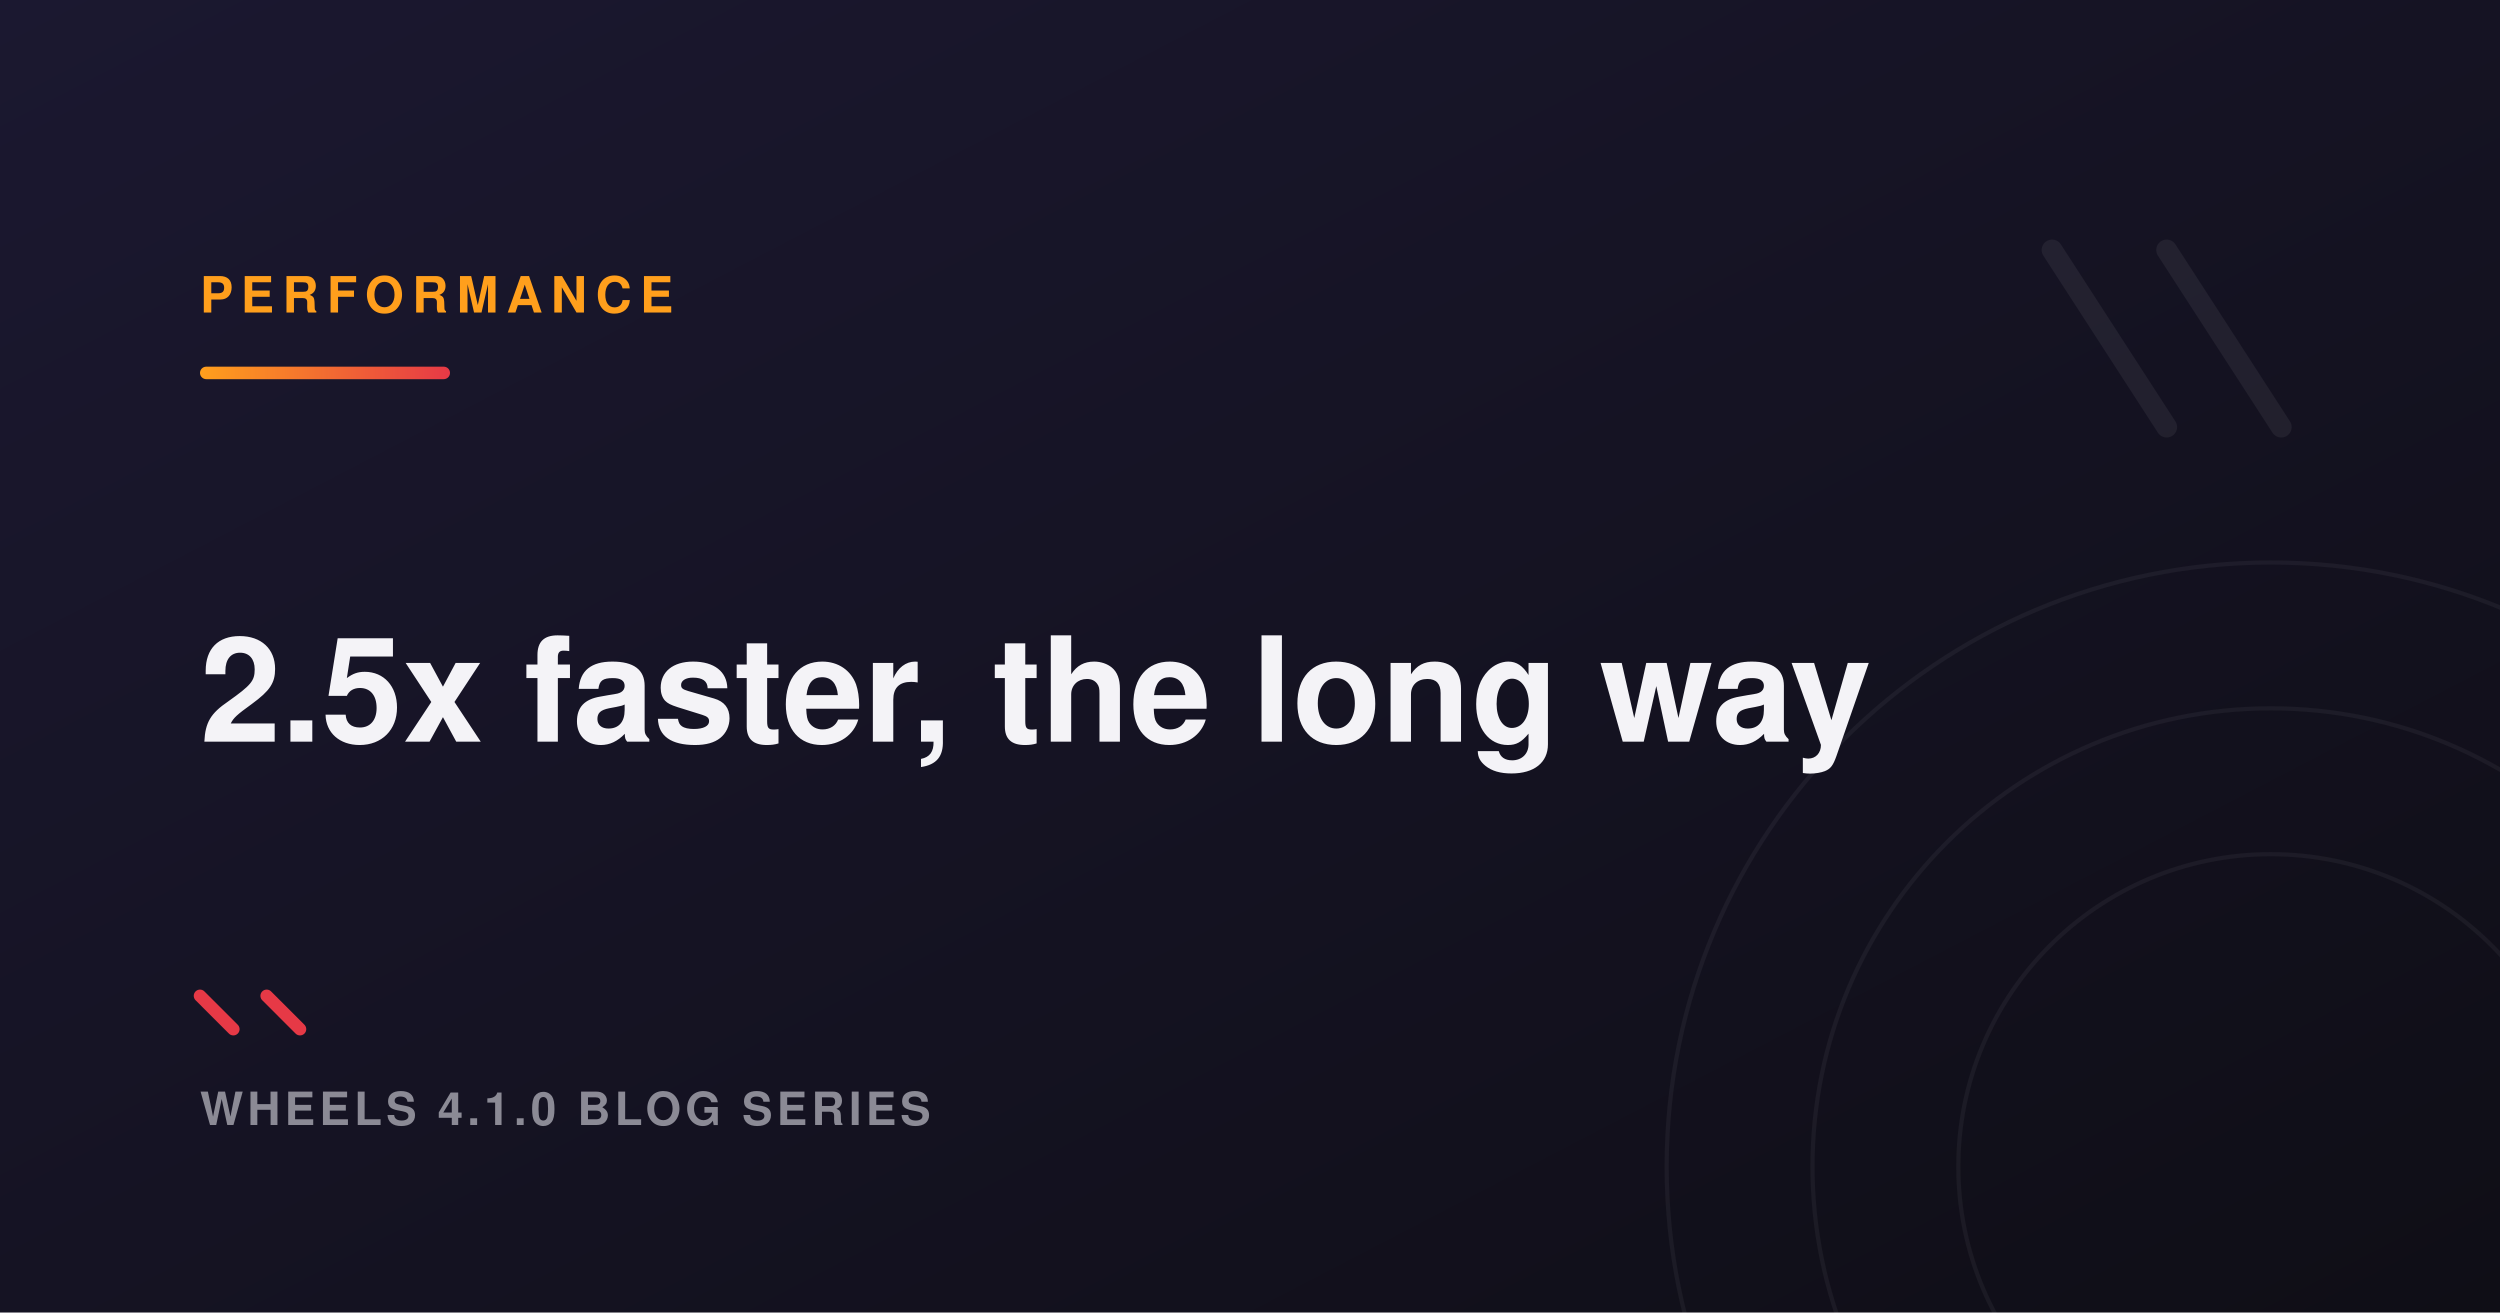
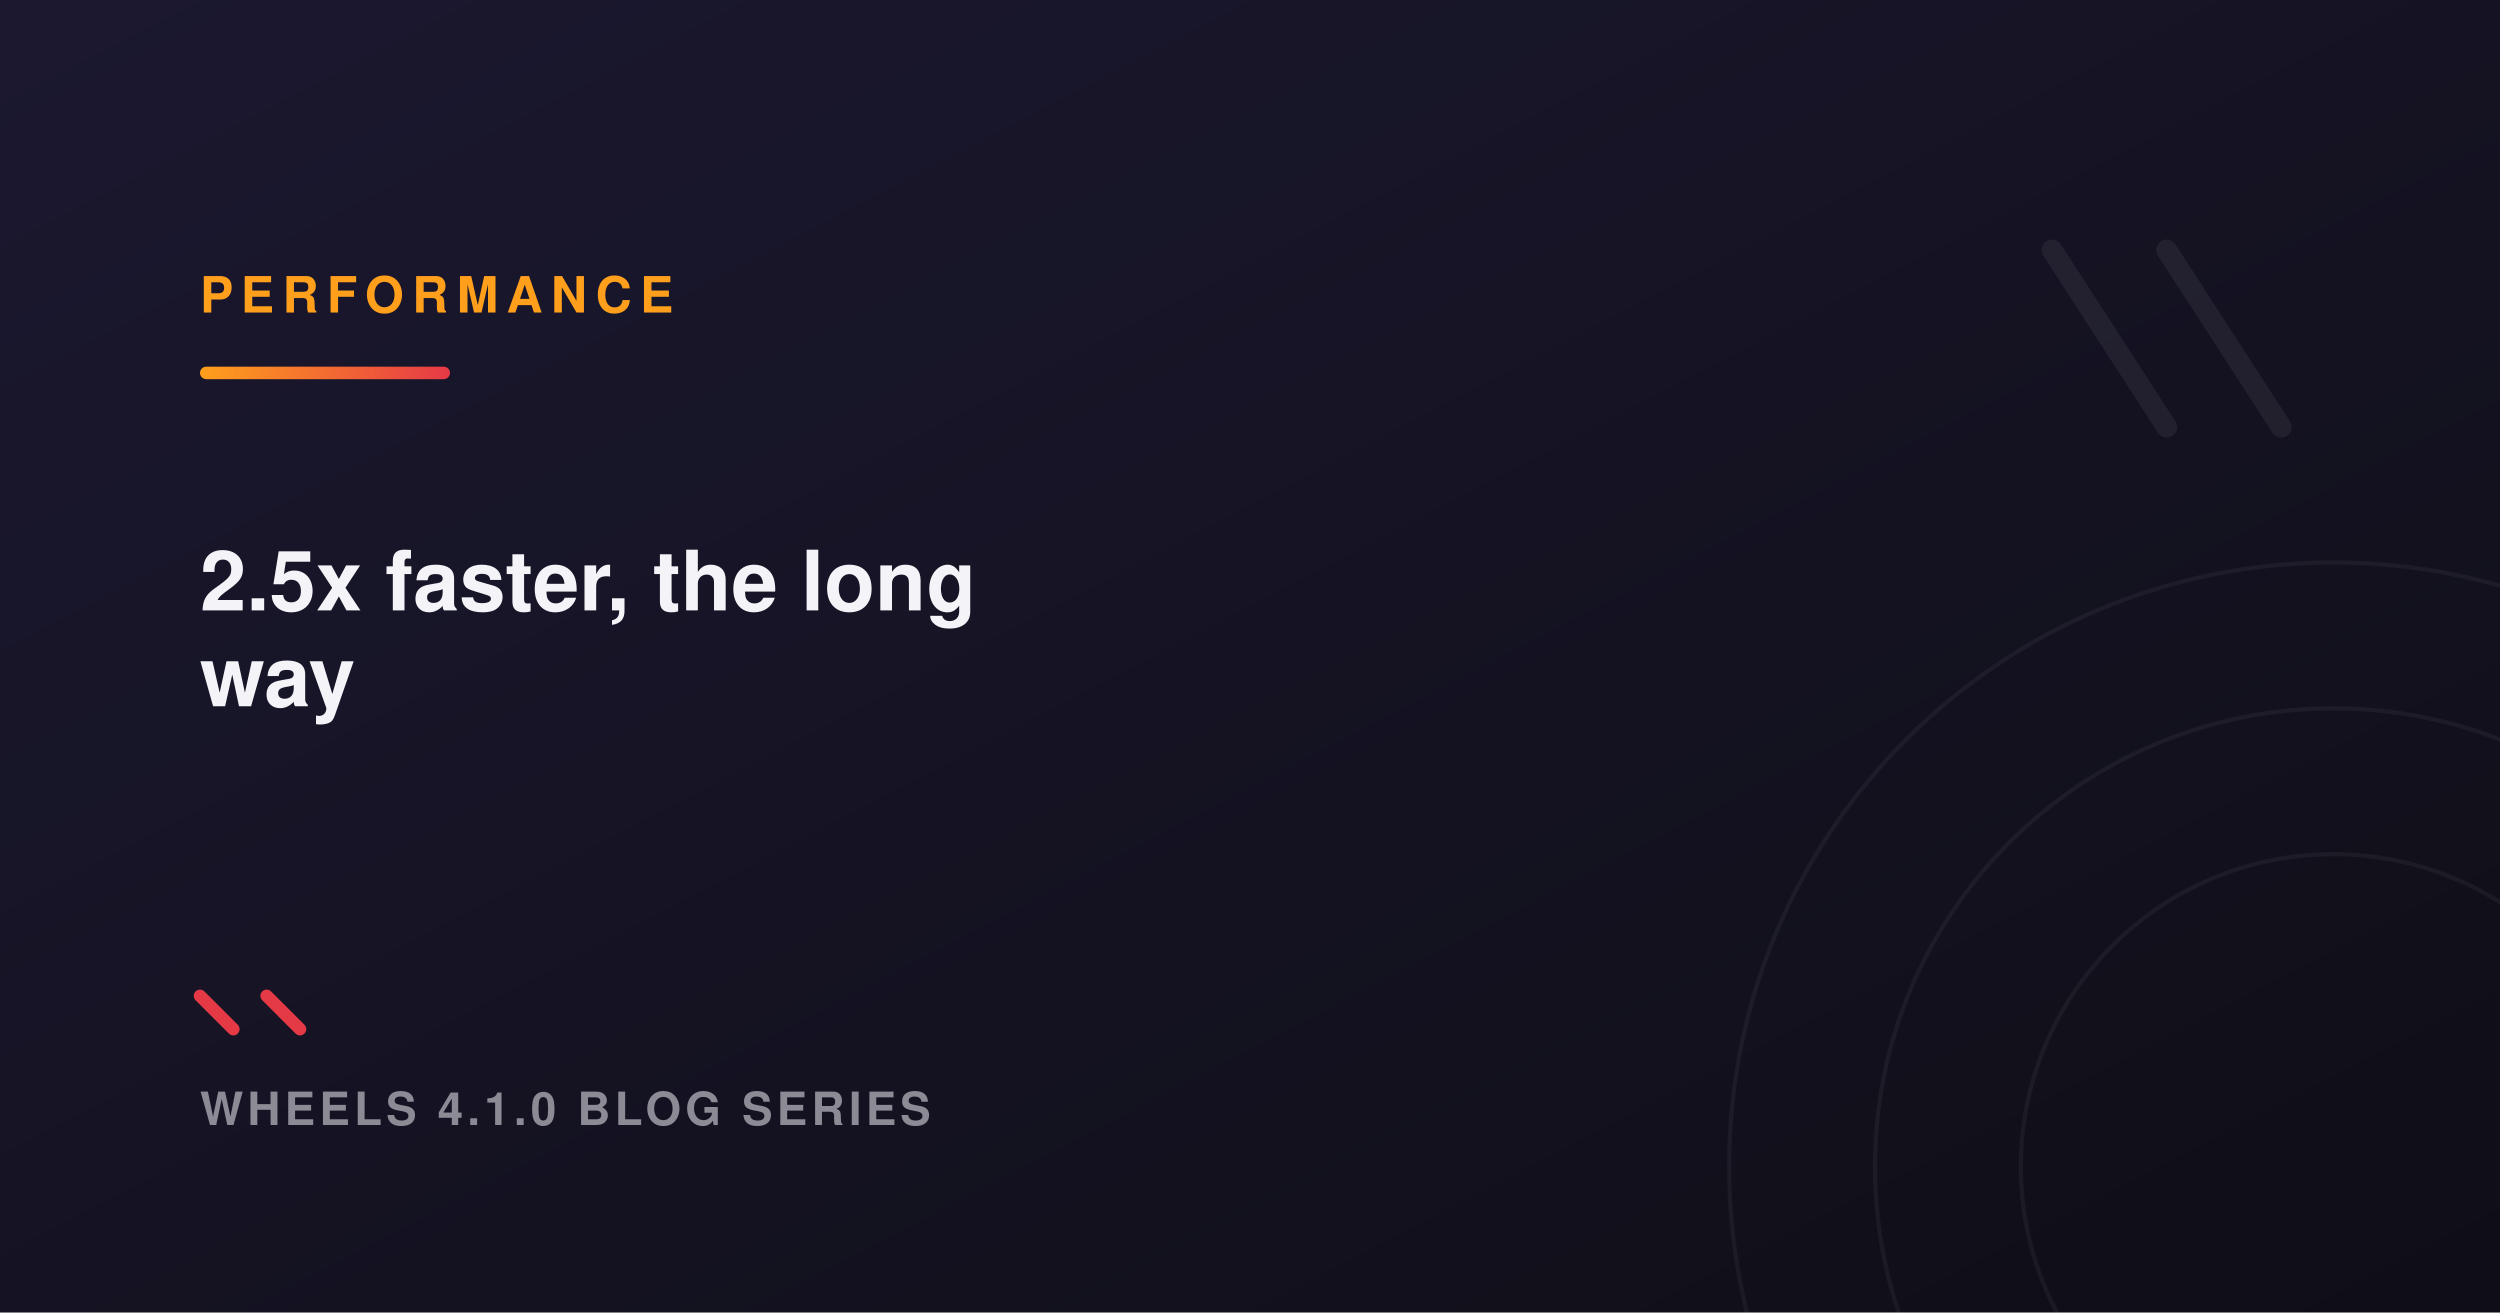
<svg xmlns="http://www.w3.org/2000/svg" viewBox="0 0 1200 630" width="1200" height="630">
  <defs>
    <linearGradient id="bg" x1="0" y1="0" x2="1" y2="1">
      <stop offset="0" stop-color="#1b1830" />
      <stop offset="1" stop-color="#0f0e16" />
    </linearGradient>
    <linearGradient id="accent" x1="0" y1="0" x2="1" y2="0">
      <stop offset="0" stop-color="#ff9f1c" />
      <stop offset="1" stop-color="#e63946" />
    </linearGradient>
  </defs>
  <rect width="1200" height="630" fill="url(#bg)" />
  <g fill="none" stroke="#ffffff" stroke-opacity="0.05">
-     <circle cx="1090" cy="560" r="150" stroke-width="2" />
-     <circle cx="1090" cy="560" r="220" stroke-width="2" />
-     <circle cx="1090" cy="560" r="290" stroke-width="2" />
+     <circle cx="1120" cy="560" r="150" stroke-width="2" />
+     <circle cx="1120" cy="560" r="220" stroke-width="2" />
+     <circle cx="1120" cy="560" r="290" stroke-width="2" />
  </g>
  <g stroke="#ffffff" stroke-opacity="0.06" stroke-width="10" stroke-linecap="round">
    <line x1="985" y1="120" x2="1040" y2="205" />
    <line x1="1040" y1="120" x2="1095" y2="205" />
  </g>
  <rect x="96" y="176" width="120" height="6" rx="3" fill="url(#accent)" />
  <text x="96" y="150" font-family="Segoe UI, Helvetica, Arial, sans-serif" font-size="24" font-weight="700" letter-spacing="4" fill="#ff9f1c">PERFORMANCE</text>
-   <text x="96" y="356.0" font-family="Segoe UI, Helvetica, Arial, sans-serif" font-size="70" font-weight="800" fill="#f4f3f7">2.5x faster, the long way</text>
+   <text x="96" y="293" font-family="Segoe UI, Helvetica, Arial, sans-serif" font-size="40" font-weight="800" fill="#f4f3f7">2.5x faster, the long</text>
+   <text x="96" y="339" font-family="Segoe UI, Helvetica, Arial, sans-serif" font-size="40" font-weight="800" fill="#f4f3f7">way</text>
  <text x="96" y="540" font-family="Segoe UI, Helvetica, Arial, sans-serif" font-size="22" font-weight="600" letter-spacing="2" fill="#8b8a95">WHEELS 4.1.0 BLOG SERIES</text>
  <g stroke="#e63946" stroke-width="6" stroke-linecap="round">
    <line x1="96" y1="478" x2="112" y2="494" />
    <line x1="128" y1="478" x2="144" y2="494" />
  </g>
</svg>
